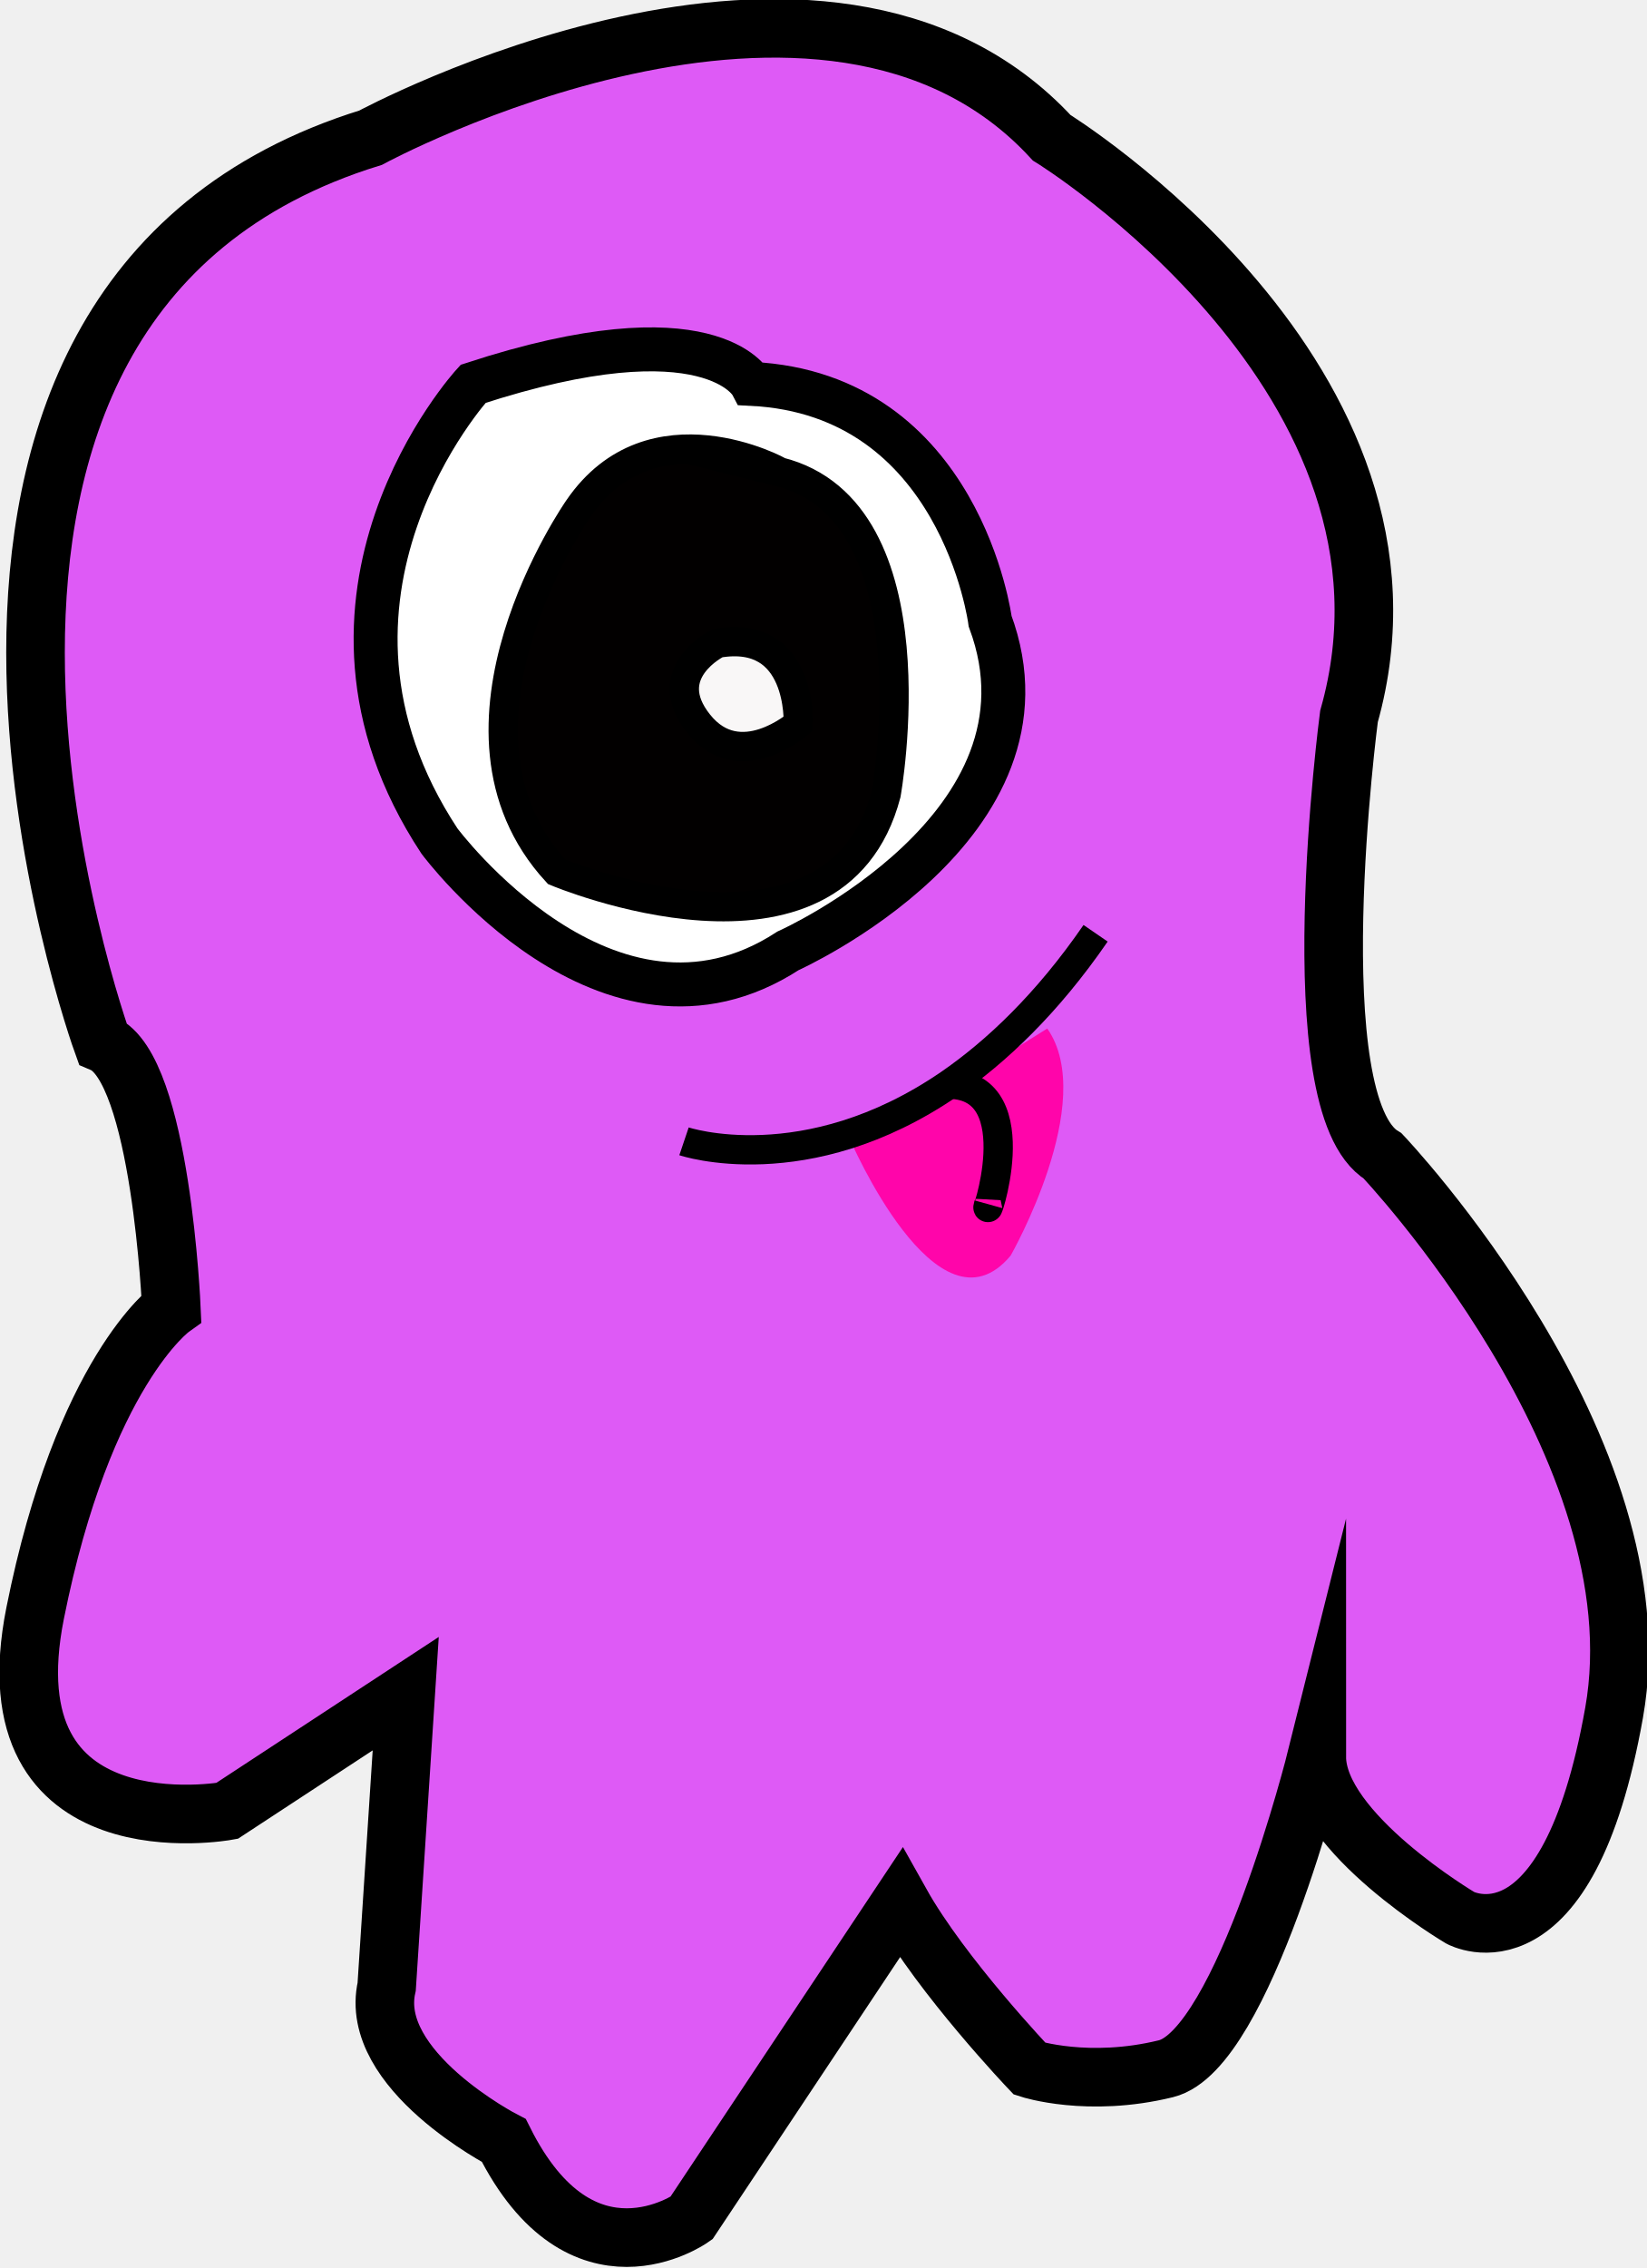
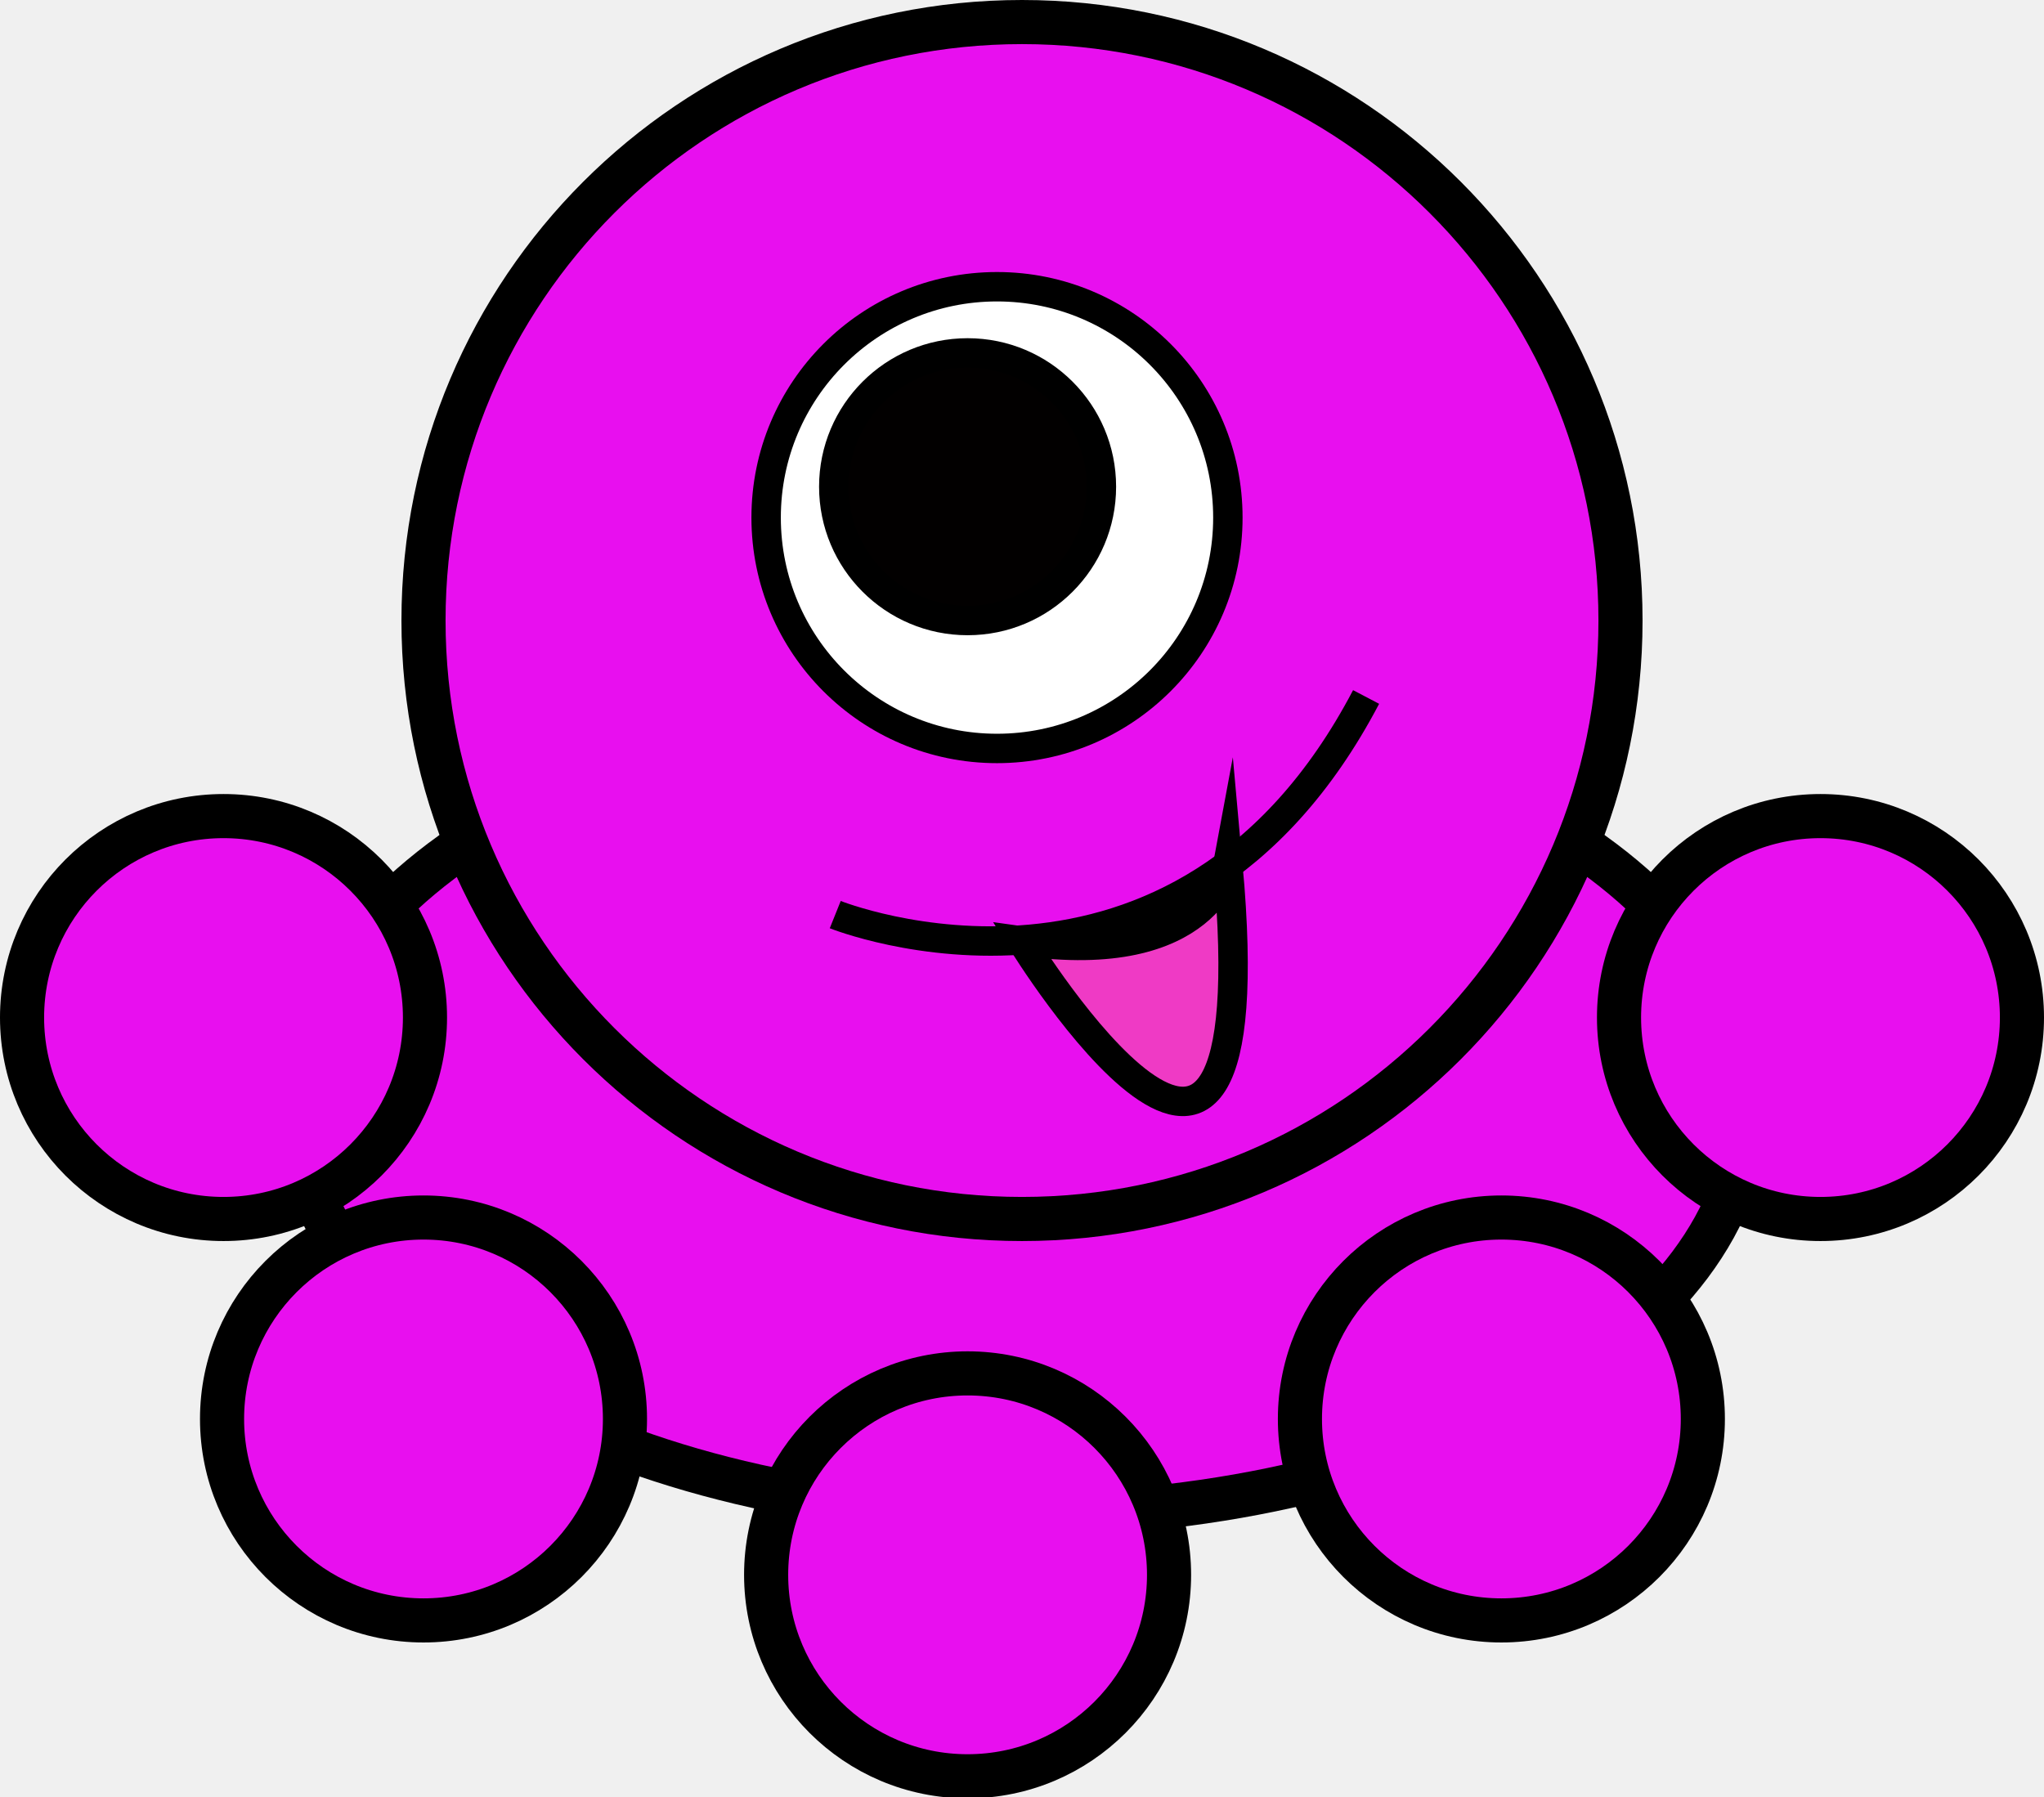
- <svg xmlns="http://www.w3.org/2000/svg" version="1.1" id="alien4" x="0px" y="0px" viewBox="0 0 112.4 154.8" style="enable-background:new 0 0 112.4 154.8;" xml:space="preserve">
+ <svg xmlns="http://www.w3.org/2000/svg" version="1.1" id="alien4" x="0px" y="0px" viewBox="0 0 139 122.2" style="enable-background:new 0 0 139 122.2;" xml:space="preserve">
  <style type="text/css">
- 	.st0{fill:#DE5AF6;stroke:#000000;stroke-width:4;stroke-miterlimit:10;}
- 	.st1{fill:#FFFFFF;stroke:#000000;stroke-width:3;stroke-miterlimit:10;}
+ 	.st0{fill:#E80FEF;stroke:#000000;stroke-width:3;stroke-miterlimit:10;}
+ 	.st1{fill:#FFFFFF;stroke:#000000;stroke-width:2;stroke-miterlimit:10;}
	.st2{fill:#020000;stroke:#000000;stroke-width:2;stroke-miterlimit:10;}
- 	.st3{fill:#F9F7F7;stroke:#000000;stroke-width:2;stroke-miterlimit:10;}
- 	.st4{fill:#FF05AA;}
- 	.st5{fill:none;stroke:#000000;stroke-width:2;stroke-miterlimit:10;}
+ 	.st3{fill:none;stroke:#000000;stroke-width:2;stroke-miterlimit:10;}
+ 	.st4{fill:#EF3AC5;stroke:#000000;stroke-width:2;stroke-miterlimit:10;}
</style>
-   <path id="bodybg" class="st0" d="M7,71.2c0,0-18.3-50.5,18.3-61.8c0,0,31-16.8,46.5,0c0,0,26.8,16.5,20.3,39.5c0,0-3.5,26.5,2.3,30  c0,0,19,20,15.8,38s-10.5,14-10.5,14s-9.8-5.8-9.8-11c0,0-5,20-10.3,21.3s-9.3,0-9.3,0s-6-6.3-8.8-11.3l-14.3,21.5  c0,0-7.5,5.3-12.8-5.3c0,0-9.3-4.8-8-10.5l1.3-20l-12.2,8c0,0-16.4,3-13.1-13.5s9.3-20.8,9.3-20.8S11,72.9,7,71.2z" />
-   <path id="eye-white" class="st1" d="M32.3,26.2c0,0-13.3,14.5-2.3,31.2c0,0,11.5,15.5,23.8,7.5c0,0,19-8.5,13.8-22.5  c0,0-2-15.5-16.3-16.2C51.3,26.2,48.5,20.9,32.3,26.2z" />
-   <path id="pupil" class="st2" d="M39.5,34.7c0,0-10.5,15-1.5,24.8c0,0,19,8,22.5-5.3c0,0,3.5-19.3-7.3-22  C53.3,32.2,44.5,27.4,39.5,34.7z" />
-   <path id="tiny-eye-white" class="st3" d="M49,43.9c0,0-4.1,2-1.3,5.5c2.8,3.5,6.8,0,6.8,0S54.8,42.9,49,43.9z" />
-   <path id="tongue" class="st4" d="M58,77.7c0,0,6,14,11,8c0,0,6-10.5,2.5-15.5C71.5,70.2,61,76.9,58,77.7z" />
-   <path id="smile" class="st5" d="M46.7,77.9c0,0,8.3,2.8,18.1-3.9c3.2-2.2,6.7-5.5,10-10.3" />
-   <path id="tongue-crease" class="st5" d="M67.5,82.2c-0.5,1.8,3.1-8.1-2.7-8.2" />
+   <ellipse id="body" class="st0" cx="69.5" cy="75.2" rx="49.3" ry="27.8" />
+   <circle id="head" class="st0" cx="69.5" cy="42.2" r="40.7" />
+   <circle id="_x31_st-leg" class="st0" cx="15.2" cy="69.2" r="13.7" />
+   <circle id="_x34_th-leg" class="st0" cx="102.1" cy="96.5" r="13.7" />
+   <circle id="_x35_th-leg" class="st0" cx="123.8" cy="69.2" r="13.7" />
+   <circle id="_x33_rd-leg" class="st0" cx="65.8" cy="107.1" r="13.7" />
+   <circle id="_x32_nd-leg" class="st0" cx="28.8" cy="96.5" r="13.7" />
+   <circle id="eye" class="st1" cx="67.8" cy="35.2" r="15.7" />
+   <circle id="pupil" class="st2" cx="65.8" cy="33.1" r="9.1" />
+   <path id="mouth" class="st3" d="M56.8,62.2c0,0,23.4,9.4,36.1-14.8" />
+   <path id="tongue" class="st4" d="M69.5,64c0,0,17,27.7,14-5.2C83.5,58.8,82.2,65.8,69.5,64z" />
</svg>
